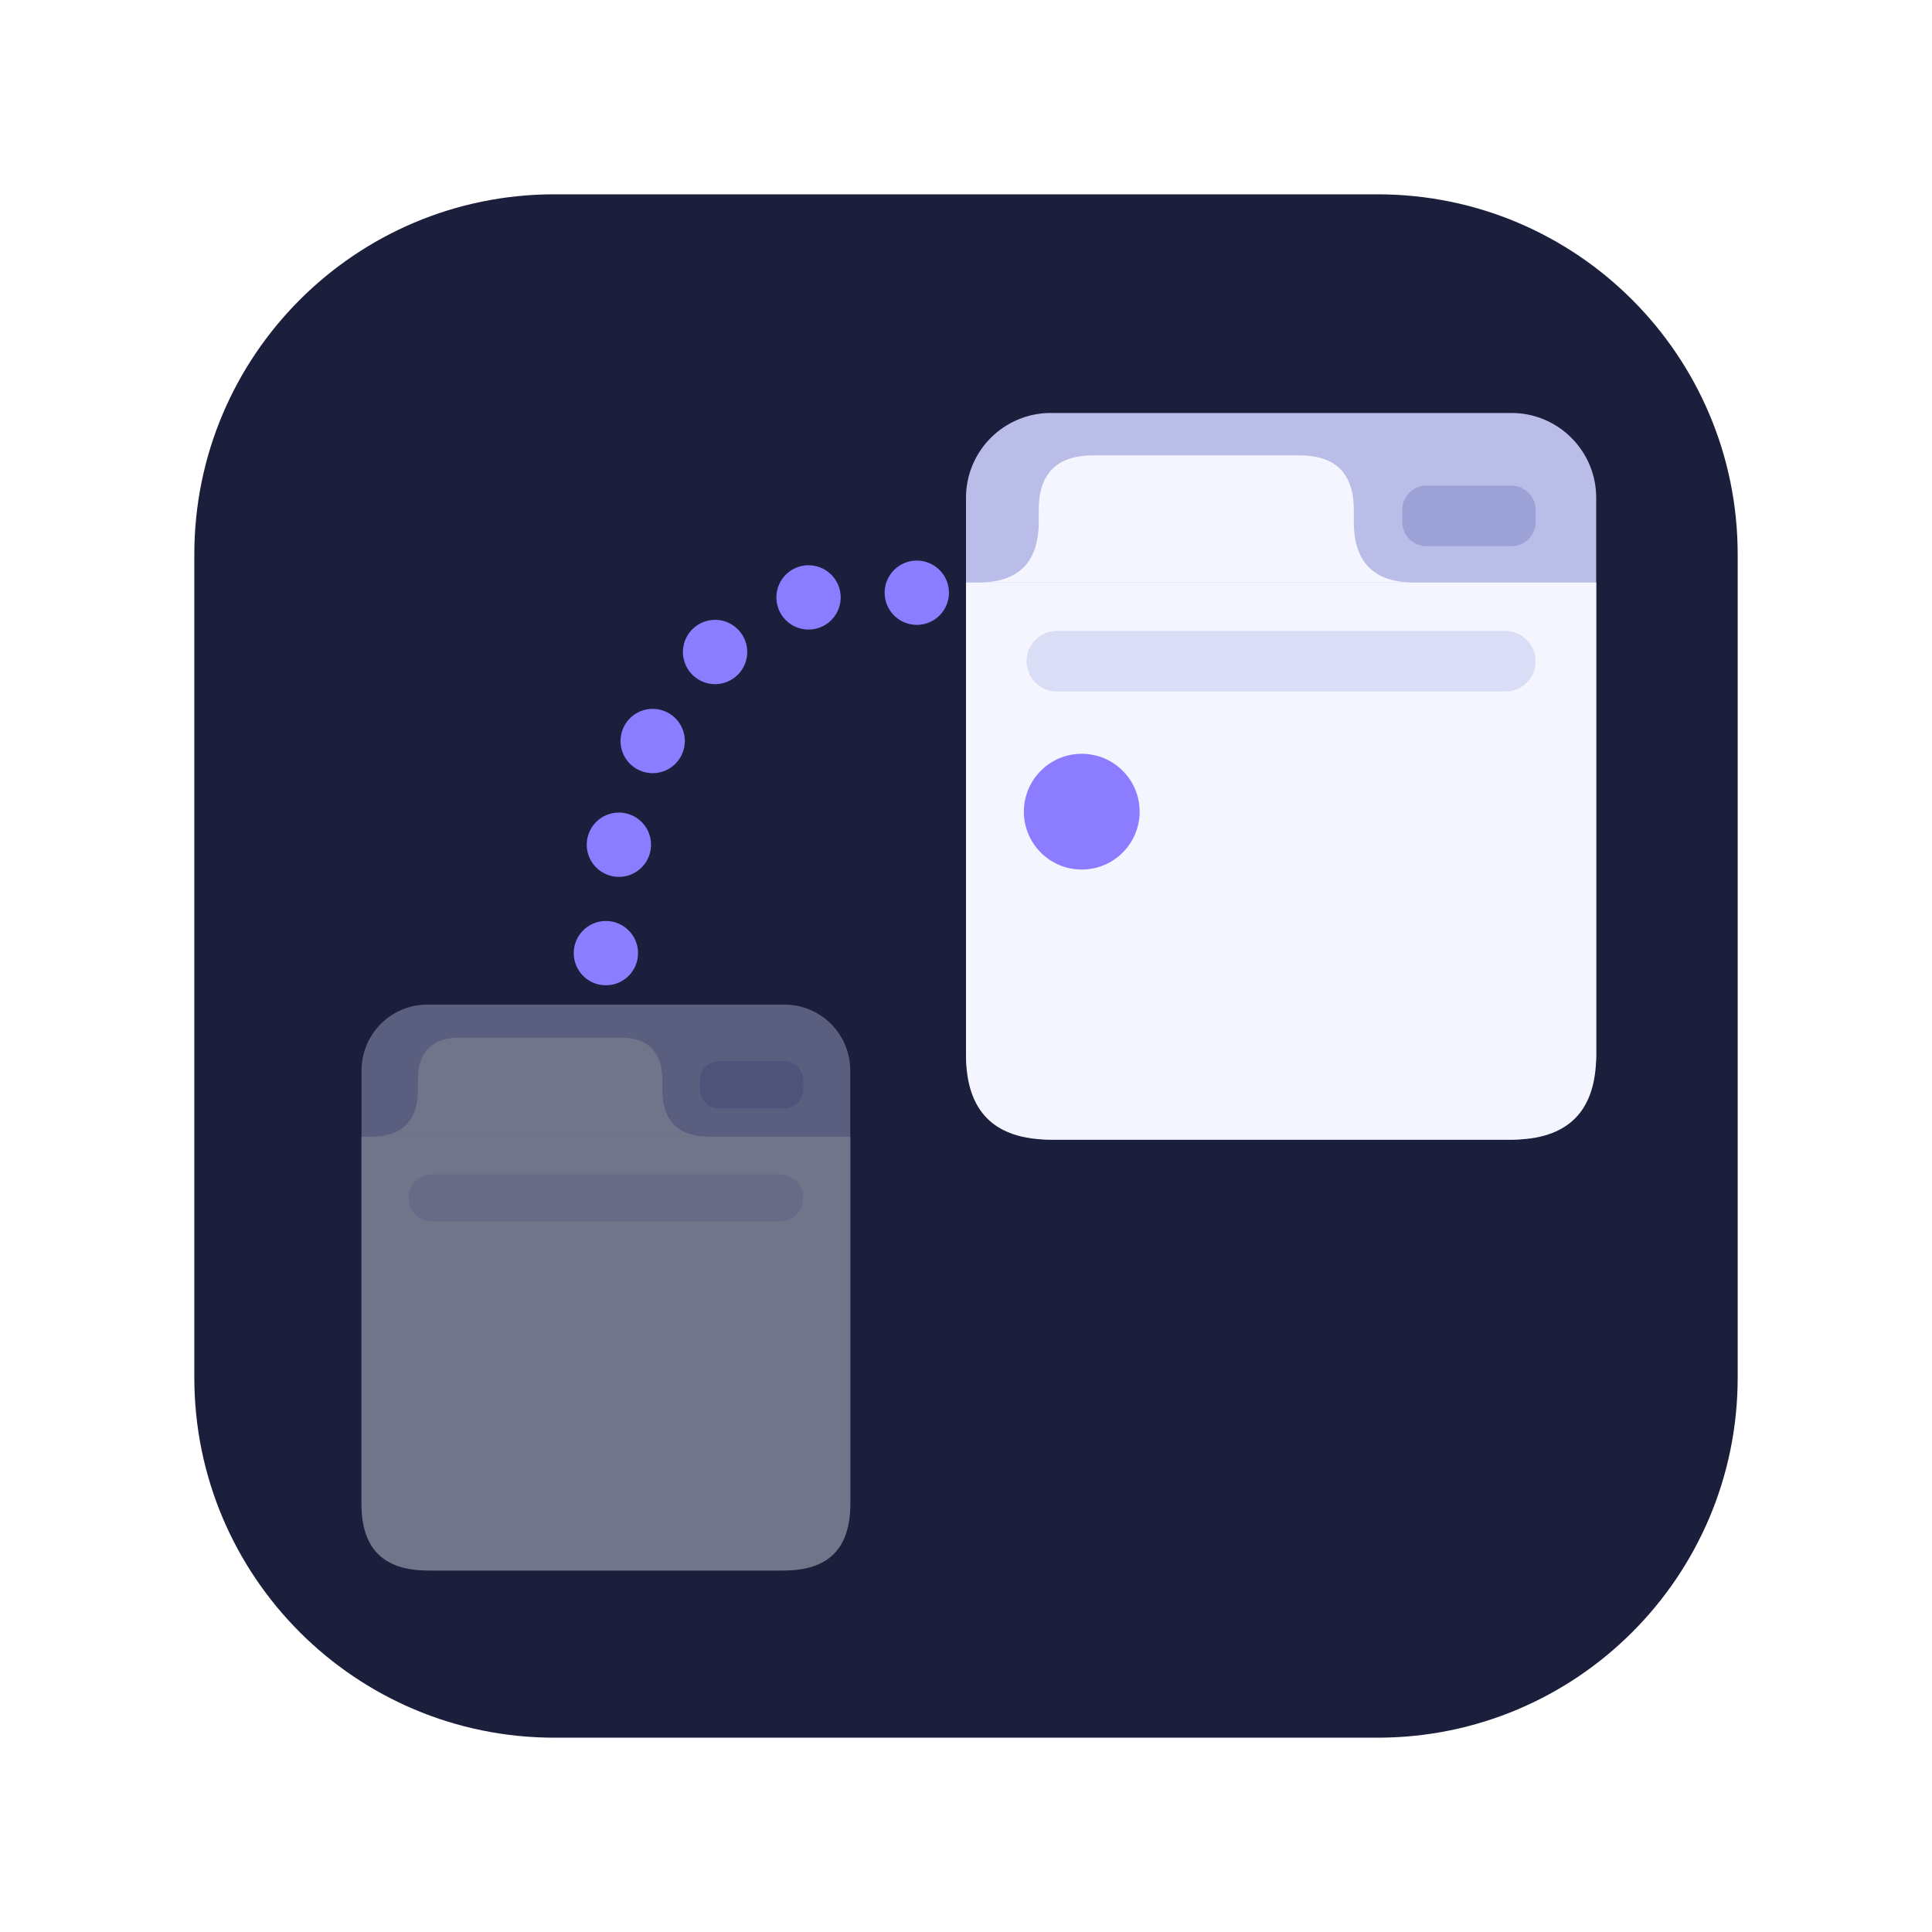
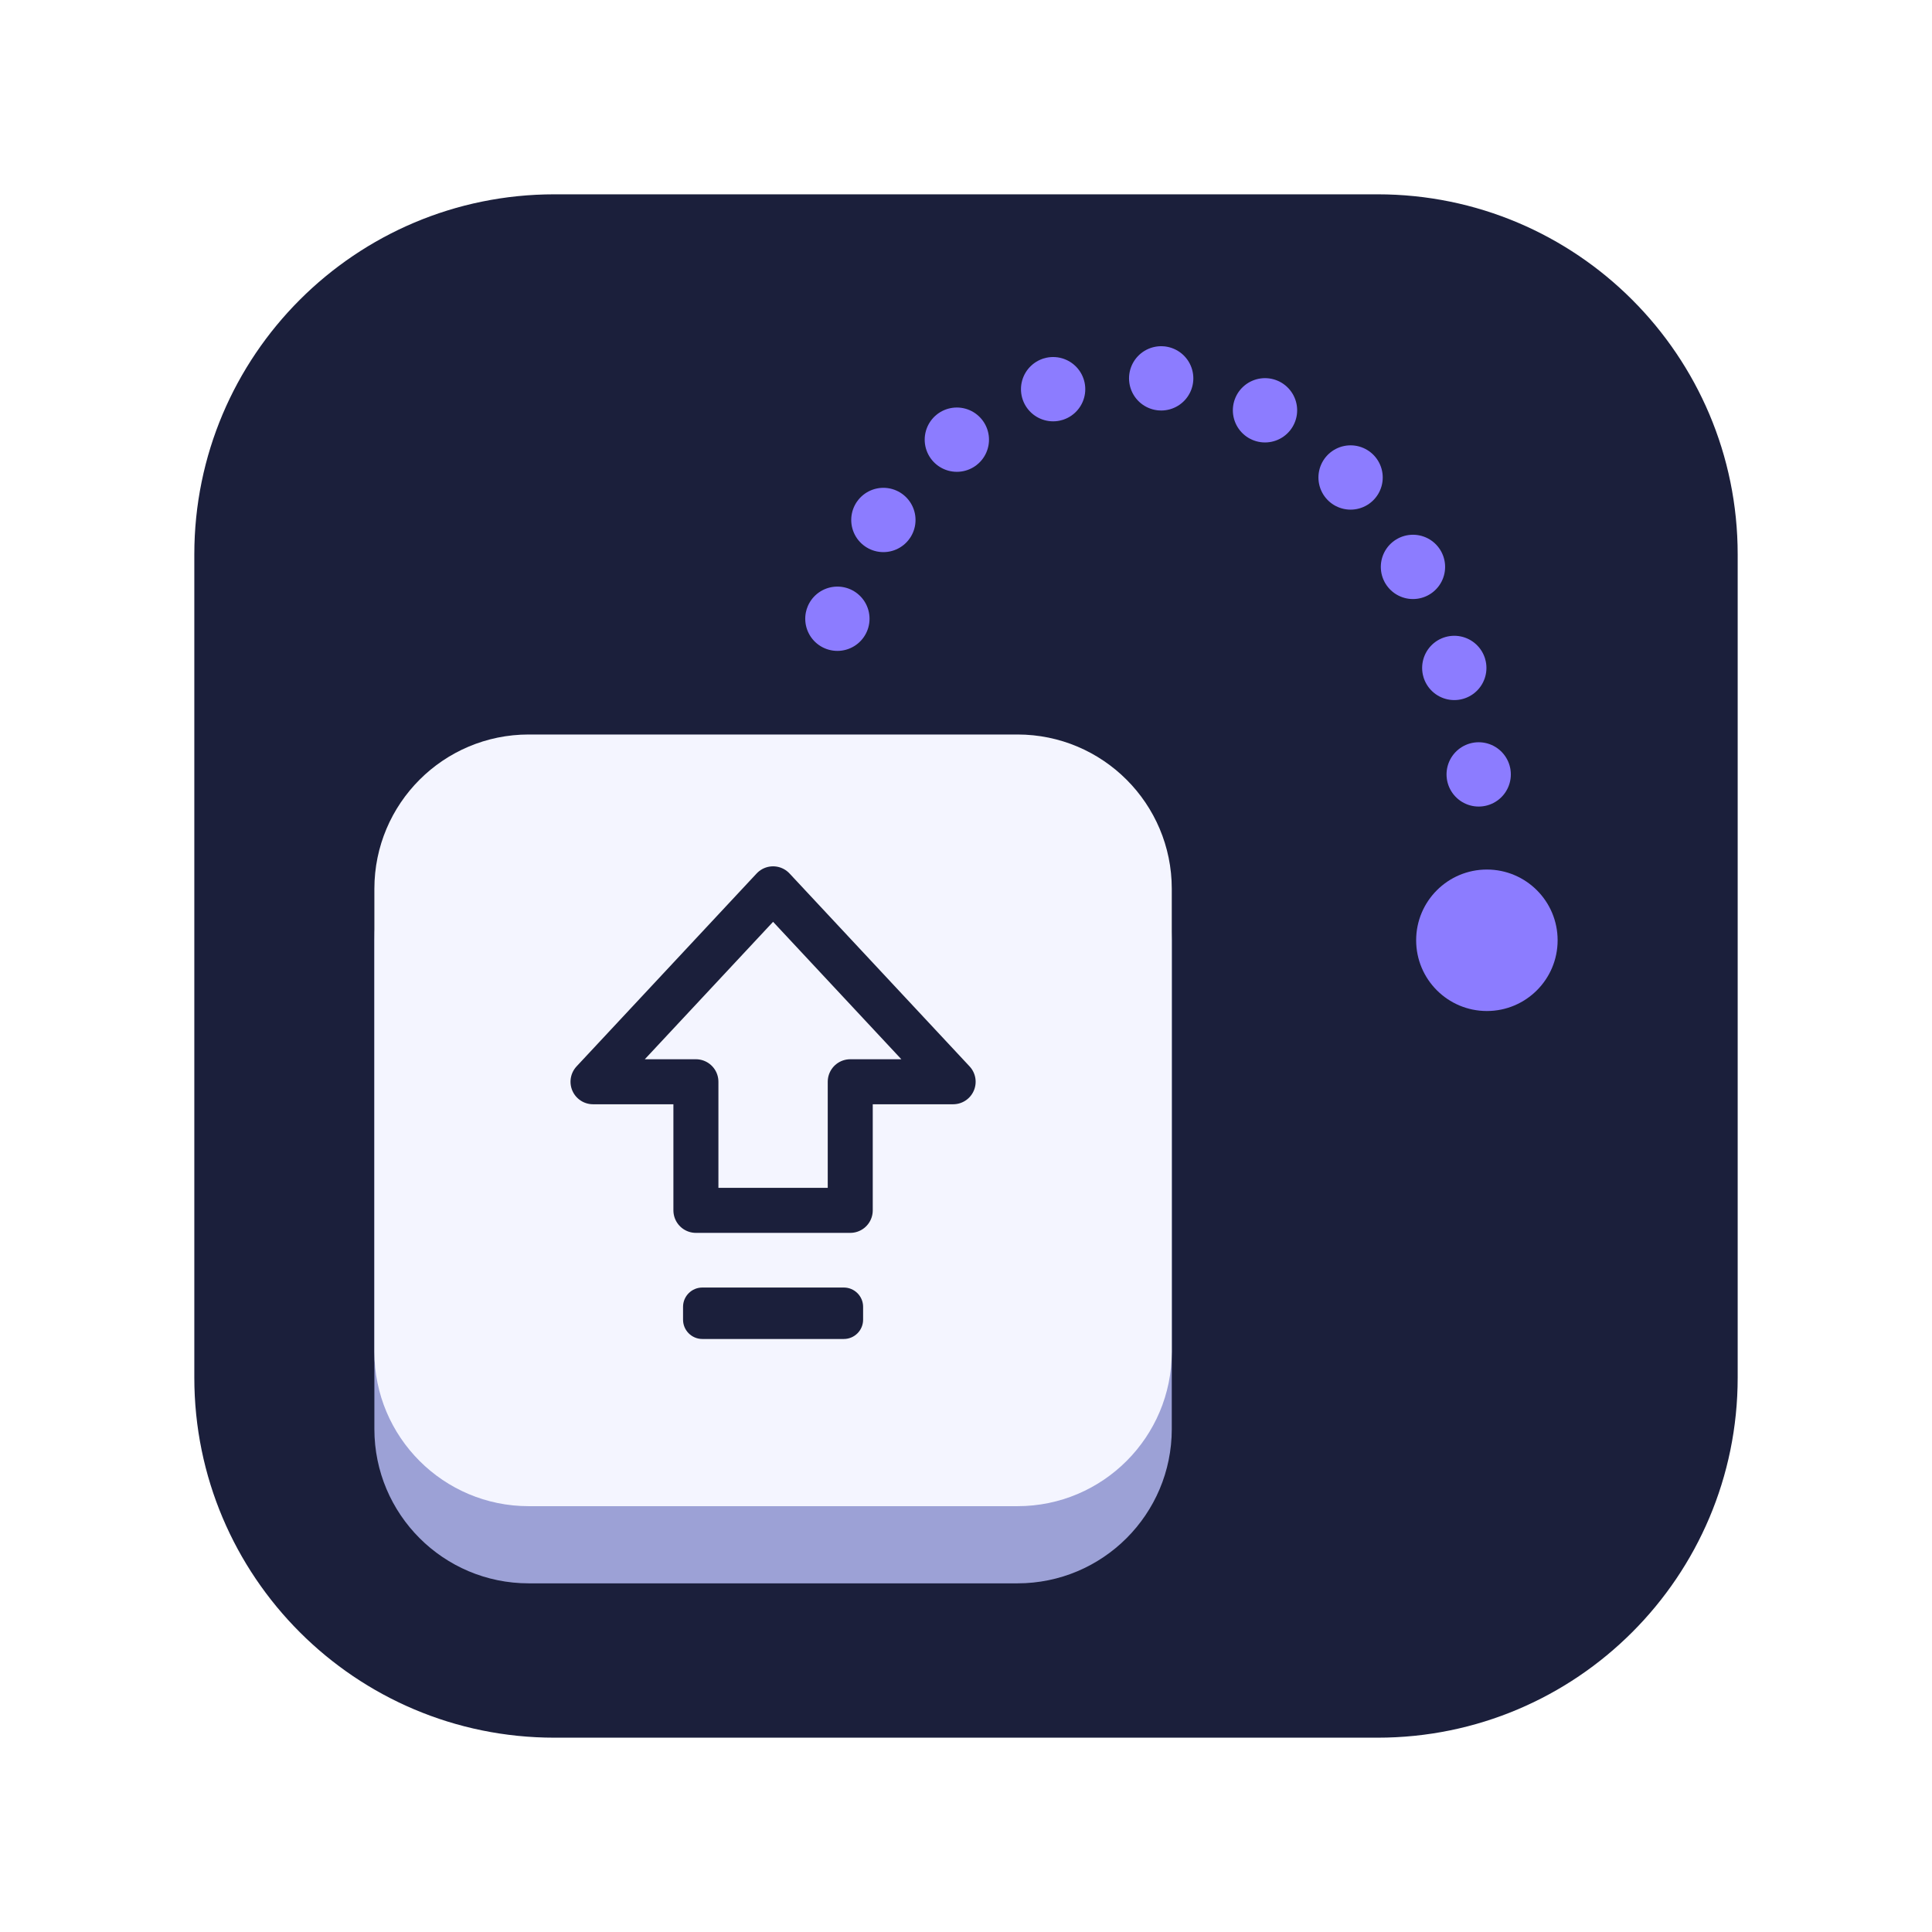
<svg xmlns="http://www.w3.org/2000/svg" viewBox="0 0 256 256" width="1024" height="1024">
-   <defs>
-     <g id="window">
-       <rect x="0" y="0" width="104" height="120" rx="14" fill="#B9BDE8" />
-       <rect x="72" y="12" width="22" height="10" rx="4" fill="#9CA1D6" />
-       <path d="M2 28 Q12 28 12 18 L12 16 Q12 7 21 7 L55 7 Q64 7 64 16 L64 18 Q64 28 74 28 Z" fill="#F4F5FF" />
-       <path d="M0 28 H104 V106 Q104 120 90 120 H14 Q0 120 0 106 Z" fill="#F4F5FF" />
-       <rect x="10" y="36" width="84" height="10" rx="5" fill="#DADDF6" />
-     </g>
-   </defs>
  <g transform="translate(128 128) scale(0.8521) translate(-128 -128)">
    <rect x="8" y="8" width="240" height="240" rx="56" fill="#1B1F3B" />
-     <g transform="translate(34 134) scale(0.7308 0.7333)" opacity="0.4">
-       <use href="#window" />
-     </g>
-     <g transform="translate(128 42) scale(0.9423 0.9417)">
-       <use href="#window" />
-     </g>
-     <path d="M72 126 C 74 80, 100 62, 128 72" fill="none" stroke="#8C7CFF" stroke-width="10" stroke-linecap="round" stroke-dasharray="0 17" />
-     <circle cx="146" cy="104" r="9" fill="#8C7CFF" />
+     <rect x="36" y="100" width="124" height="124" rx="24" fill="#9CA1D6" />
+     <rect x="36" y="92" width="124" height="120" rx="24" fill="#F4F5FF" />
+     <path d="M98 116 L70 146 H86 V166 H110 V146 H126 Z" fill="none" stroke="#1B1F3B" stroke-width="7" stroke-linejoin="round" />
+     <rect x="84" y="178" width="28" height="8" rx="3" fill="#1B1F3B" />
+     <path d="M108 74 C 124 22, 196 18, 208 100" fill="none" stroke="#8C7CFF" stroke-width="10" stroke-linecap="round" stroke-dasharray="0 17" />
+     <circle cx="209" cy="124" r="11" fill="#8C7CFF" />
  </g>
</svg>
